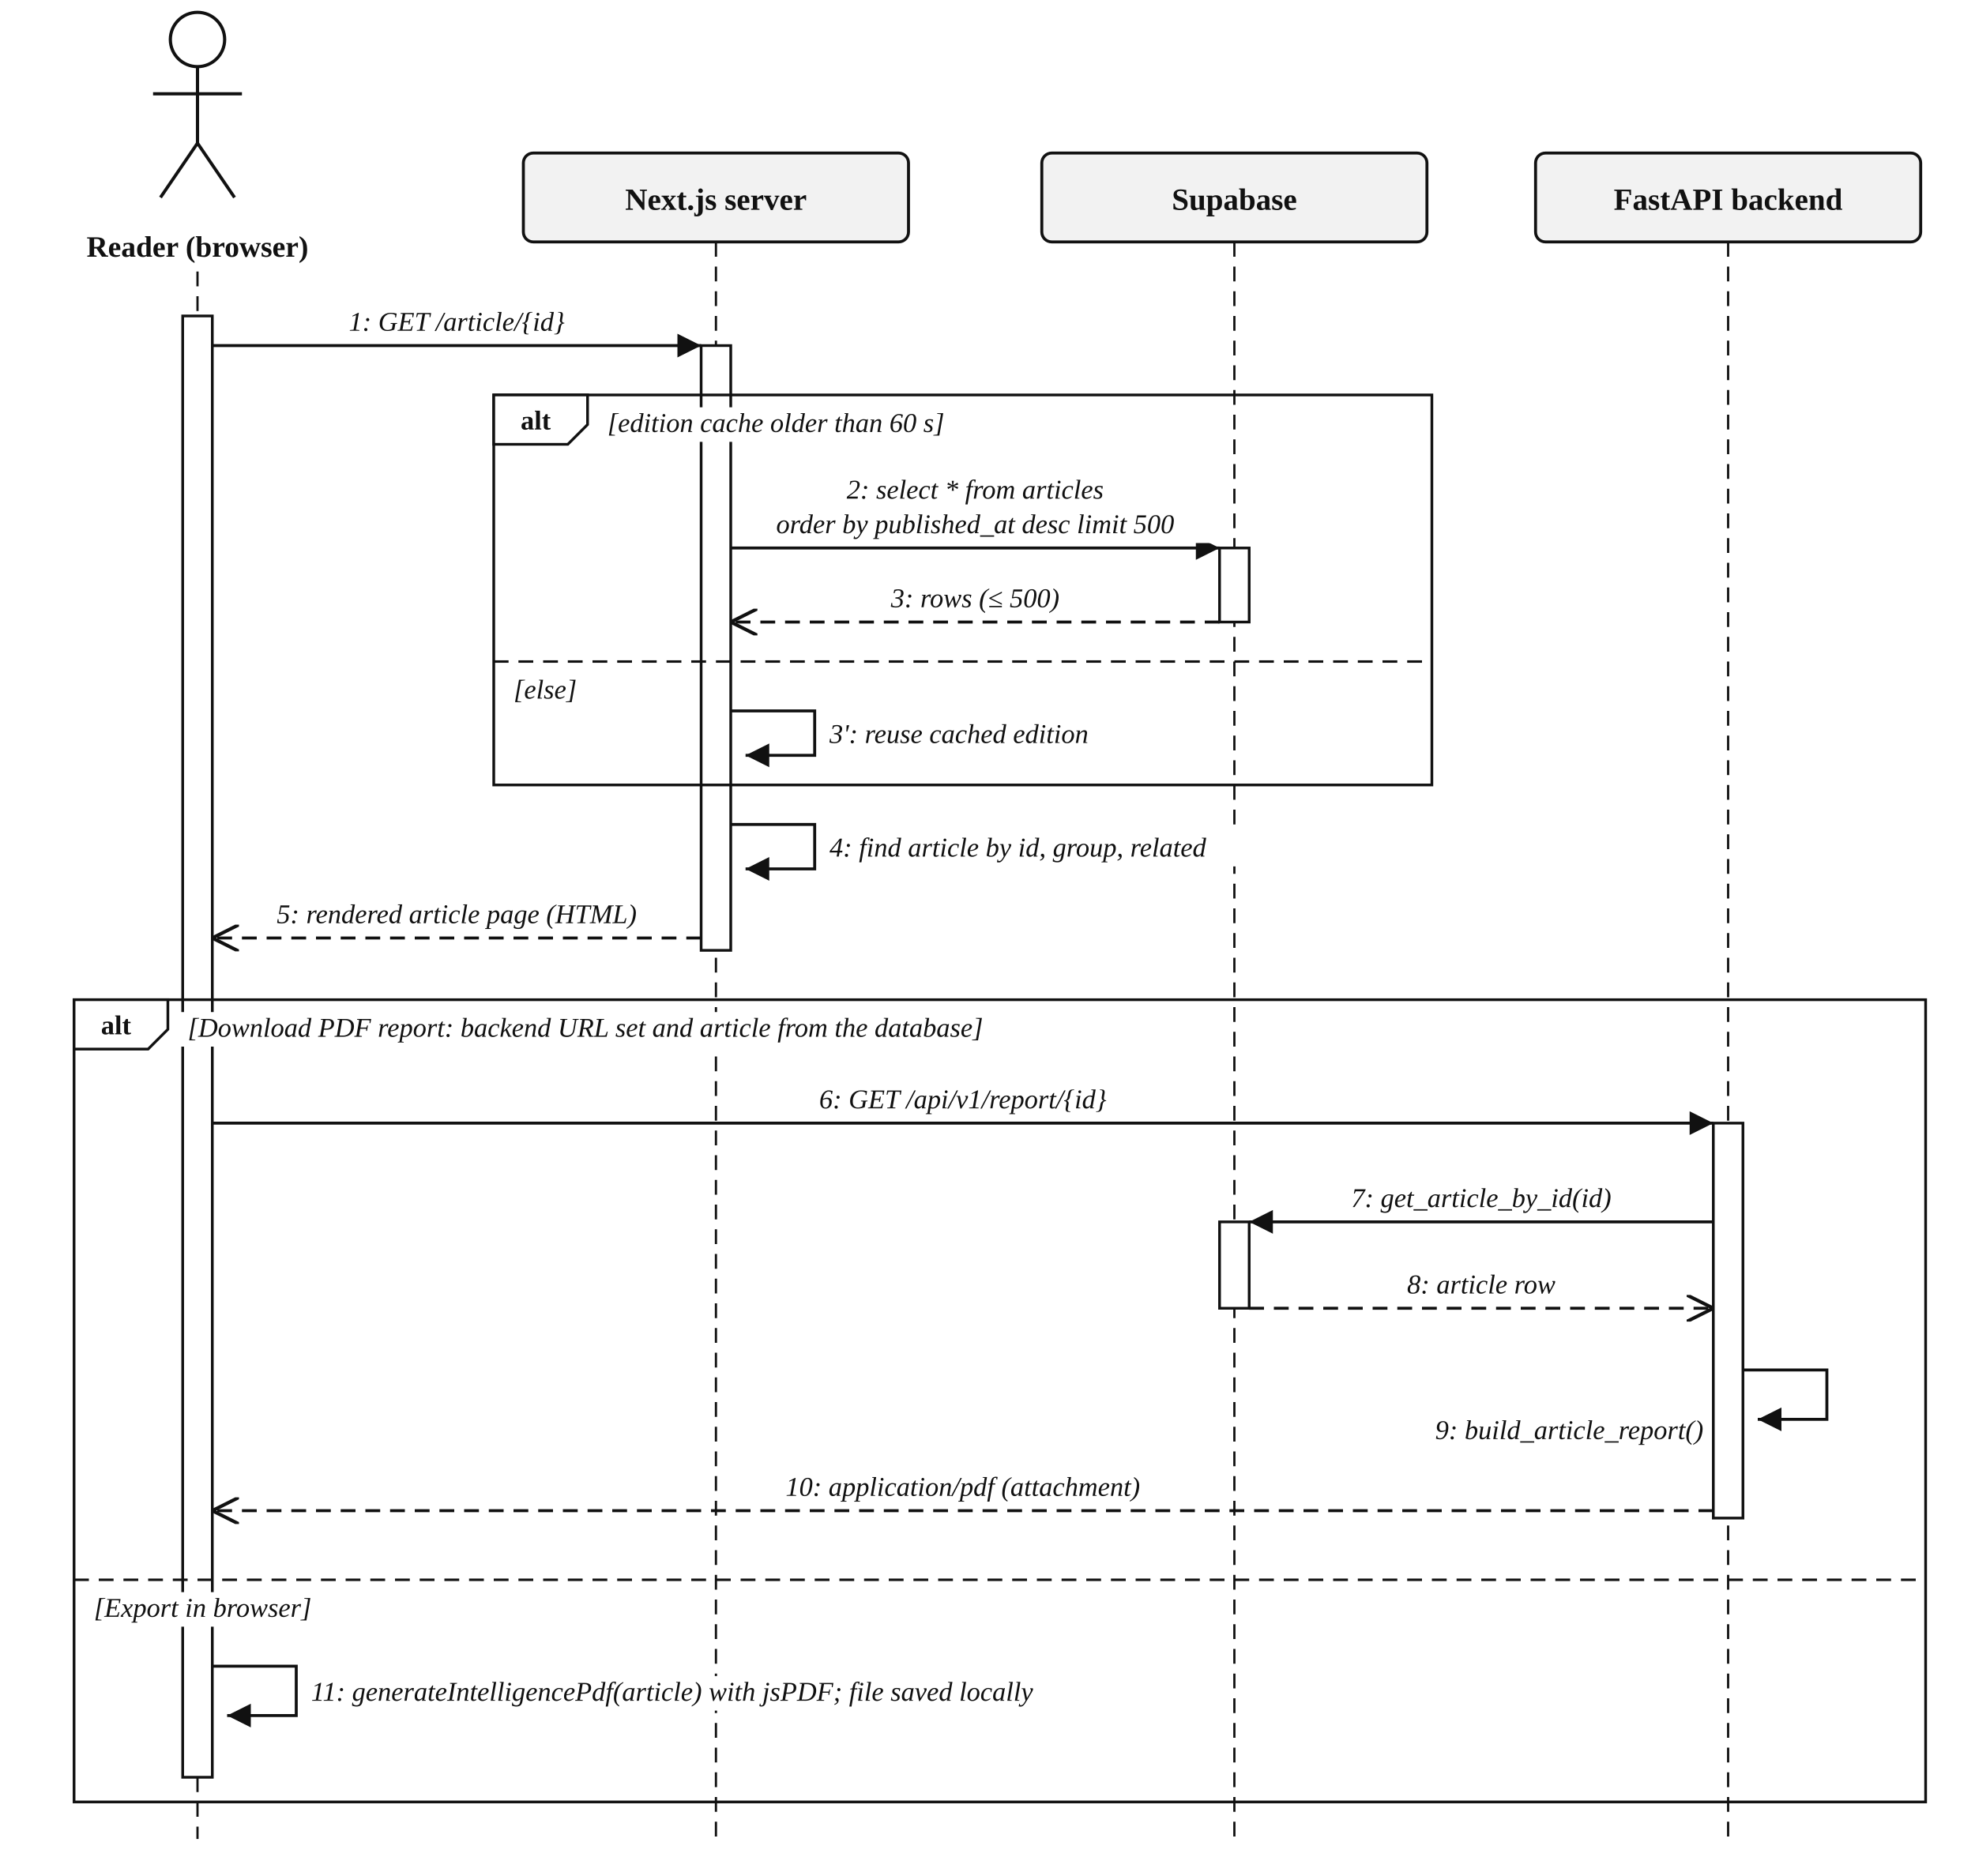
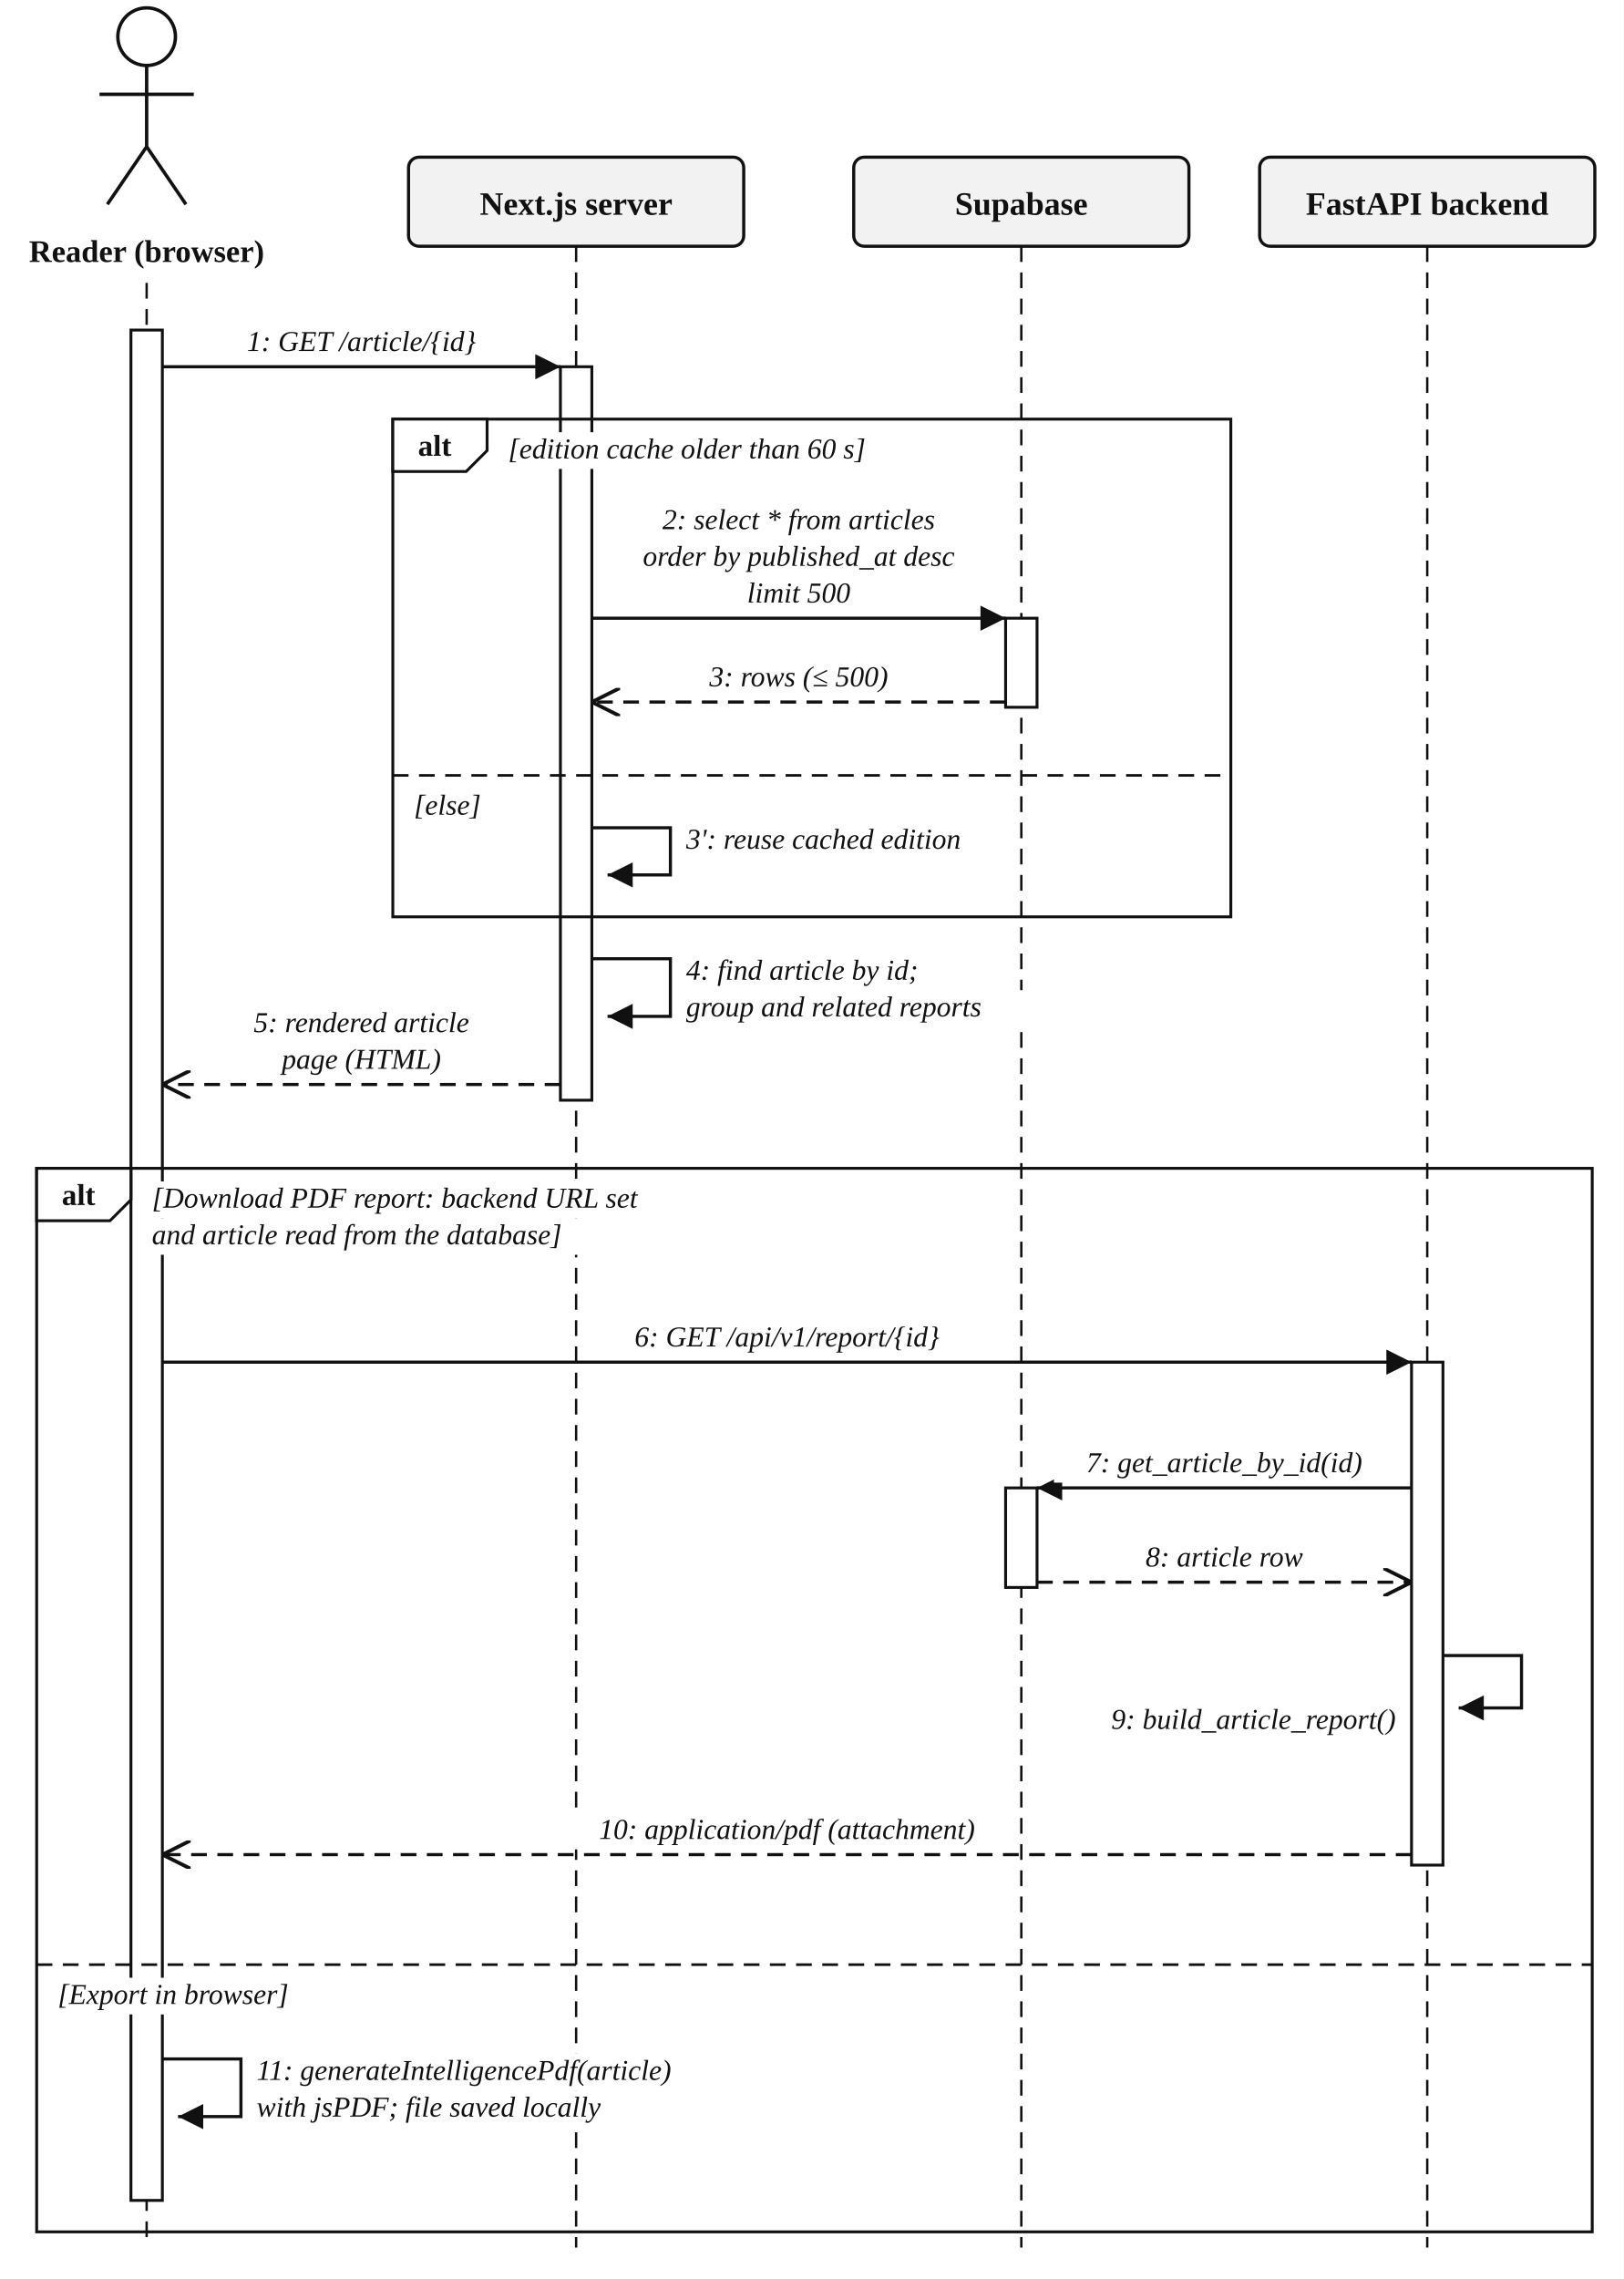
- <svg xmlns="http://www.w3.org/2000/svg" viewBox="0 0 800 760" width="800" height="760">
+ <svg xmlns="http://www.w3.org/2000/svg" viewBox="0 0 620 870" width="620" height="870">
  <defs>
    <marker id="open" viewBox="0 0 10 10" refX="10" refY="5" markerWidth="9" markerHeight="9" orient="auto-start-reverse">
      <path d="M0,0 L10,5 L0,10" fill="none" stroke="#111" stroke-width="1.3" />
    </marker>
    <marker id="solid" viewBox="0 0 10 10" refX="10" refY="5" markerWidth="8" markerHeight="8" orient="auto-start-reverse">
      <path d="M0,0 L10,5 L0,10 z" fill="#111" />
    </marker>
    <marker id="diamond" viewBox="0 0 16 10" refX="16" refY="5" markerWidth="16" markerHeight="10" markerUnits="userSpaceOnUse" orient="auto-start-reverse">
      <path d="M0,5 L8,0 L16,5 L8,10 z" fill="#111" />
    </marker>
  </defs>
  <rect width="100%" height="100%" fill="white" />
-   <circle cx="80" cy="16" r="11" fill="white" stroke="#111" stroke-width="1.3" />
-   <polyline points="80,27 80,58" fill="none" stroke="#111" stroke-width="1.3" />
-   <polyline points="62,38 98,38" fill="none" stroke="#111" stroke-width="1.3" />
-   <polyline points="80,58 65,80" fill="none" stroke="#111" stroke-width="1.3" />
-   <polyline points="80,58 95,80" fill="none" stroke="#111" stroke-width="1.3" />
-   <text x="80" y="104" font-size="12" text-anchor="middle" font-weight="bold" font-style="normal" font-family="Liberation Serif, Times New Roman, serif" fill="#111">Reader (browser)</text>
-   <rect x="212" y="62" width="156" height="36" rx="4" fill="#f2f2f2" stroke="#111" stroke-width="1.2" />
-   <text x="290" y="85" font-size="12.5" text-anchor="middle" font-weight="bold" font-style="normal" font-family="Liberation Serif, Times New Roman, serif" fill="#111">Next.js server</text>
-   <rect x="422" y="62" width="156" height="36" rx="4" fill="#f2f2f2" stroke="#111" stroke-width="1.2" />
-   <text x="500" y="85" font-size="12.5" text-anchor="middle" font-weight="bold" font-style="normal" font-family="Liberation Serif, Times New Roman, serif" fill="#111">Supabase</text>
-   <rect x="622" y="62" width="156" height="36" rx="4" fill="#f2f2f2" stroke="#111" stroke-width="1.2" />
-   <text x="700" y="85" font-size="12.5" text-anchor="middle" font-weight="bold" font-style="normal" font-family="Liberation Serif, Times New Roman, serif" fill="#111">FastAPI backend</text>
-   <polyline points="80,110 80,745" fill="none" stroke="#111" stroke-width="0.9" stroke-dasharray="6 4" />
-   <polyline points="290,98 290,745" fill="none" stroke="#111" stroke-width="0.9" stroke-dasharray="6 4" />
-   <polyline points="500,98 500,745" fill="none" stroke="#111" stroke-width="0.9" stroke-dasharray="6 4" />
-   <polyline points="700,98 700,745" fill="none" stroke="#111" stroke-width="0.9" stroke-dasharray="6 4" />
-   <rect x="74" y="128" width="12" height="592" rx="0" fill="white" stroke="#111" stroke-width="1.1" />
-   <rect x="284" y="140" width="12" height="245" rx="0" fill="white" stroke="#111" stroke-width="1.1" />
-   <polyline points="86,140 284,140" fill="none" stroke="#111" stroke-width="1.2" marker-end="url(#solid)" />
-   <rect x="130.3" y="124" width="109.4" height="14" fill="white" />
-   <text x="185.0" y="134" font-size="11" text-anchor="middle" font-weight="normal" font-style="italic" font-family="Liberation Serif, Times New Roman, serif" fill="#111">1: GET /article/{id}</text>
-   <rect x="200" y="160" width="380" height="158" rx="0" fill="none" stroke="#111" stroke-width="1.1" />
-   <polygon points="200,160 238,160 238,172 230,180 200,180" fill="white" stroke="#111" stroke-width="1.1" />
-   <text x="217" y="174" font-size="11" text-anchor="middle" font-weight="bold" font-style="normal" font-family="Liberation Serif, Times New Roman, serif" fill="#111">alt</text>
-   <rect x="243" y="165" width="166.27" height="14" fill="white" />
-   <text x="246" y="175" font-size="11" text-anchor="start" font-weight="normal" font-style="italic" font-family="Liberation Serif, Times New Roman, serif" fill="#111">[edition cache older than 60 s]</text>
-   <polyline points="200,268 580,268" fill="none" stroke="#111" stroke-width="1" stroke-dasharray="6 4" />
-   <rect x="205" y="273" width="37.02" height="14" fill="white" />
-   <text x="208" y="283" font-size="11" text-anchor="start" font-weight="normal" font-style="italic" font-family="Liberation Serif, Times New Roman, serif" fill="#111">[else]</text>
-   <rect x="494" y="222" width="12" height="30" rx="0" fill="white" stroke="#111" stroke-width="1.1" />
-   <polyline points="296,222 494,222" fill="none" stroke="#111" stroke-width="1.2" marker-end="url(#solid)" />
-   <rect x="327.375" y="192" width="135.25" height="14" fill="white" />
-   <text x="395.0" y="202" font-size="11" text-anchor="middle" font-weight="normal" font-style="italic" font-family="Liberation Serif, Times New Roman, serif" fill="#111">2: select * from articles</text>
-   <rect x="298.94" y="206" width="192.12" height="14" fill="white" />
-   <text x="395.0" y="216" font-size="11" text-anchor="middle" font-weight="normal" font-style="italic" font-family="Liberation Serif, Times New Roman, serif" fill="#111">order by published_at desc limit 500</text>
-   <polyline points="494,252 296,252" fill="none" stroke="#111" stroke-width="1.2" stroke-dasharray="6 4" marker-end="url(#open)" />
-   <rect x="353.225" y="236" width="83.55" height="14" fill="white" />
-   <text x="395.0" y="246" font-size="11" text-anchor="middle" font-weight="normal" font-style="italic" font-family="Liberation Serif, Times New Roman, serif" fill="#111">3: rows (≤ 500)</text>
-   <polyline points="296,288 330,288 330,306 302,306" fill="none" stroke="#111" stroke-width="1.2" marker-end="url(#solid)" />
-   <rect x="333" y="291.0" width="130.08" height="14" fill="white" />
-   <text x="336" y="301.0" font-size="11" text-anchor="start" font-weight="normal" font-style="italic" font-family="Liberation Serif, Times New Roman, serif" fill="#111">3': reuse cached edition</text>
-   <polyline points="296,334 330,334 330,352 302,352" fill="none" stroke="#111" stroke-width="1.2" marker-end="url(#solid)" />
-   <rect x="333" y="337.0" width="197.29" height="14" fill="white" />
-   <text x="336" y="347.0" font-size="11" text-anchor="start" font-weight="normal" font-style="italic" font-family="Liberation Serif, Times New Roman, serif" fill="#111">4: find article by id, group, related</text>
-   <polyline points="284,380 86,380" fill="none" stroke="#111" stroke-width="1.2" stroke-dasharray="6 4" marker-end="url(#open)" />
-   <rect x="101.865" y="364" width="166.27" height="14" fill="white" />
-   <text x="185.0" y="374" font-size="11" text-anchor="middle" font-weight="normal" font-style="italic" font-family="Liberation Serif, Times New Roman, serif" fill="#111">5: rendered article page (HTML)</text>
-   <rect x="30" y="405" width="750" height="325" rx="0" fill="none" stroke="#111" stroke-width="1.1" />
-   <polygon points="30,405 68,405 68,417 60,425 30,425" fill="white" stroke="#111" stroke-width="1.1" />
-   <text x="47" y="419" font-size="11" text-anchor="middle" font-weight="bold" font-style="normal" font-family="Liberation Serif, Times New Roman, serif" fill="#111">alt</text>
-   <rect x="73" y="410" width="357.56" height="14" fill="white" />
-   <text x="76" y="420" font-size="11" text-anchor="start" font-weight="normal" font-style="italic" font-family="Liberation Serif, Times New Roman, serif" fill="#111">[Download PDF report: backend URL set and article from the database]</text>
-   <polyline points="30,640 780,640" fill="none" stroke="#111" stroke-width="1" stroke-dasharray="6 4" />
-   <rect x="35" y="645" width="104.23" height="14" fill="white" />
-   <text x="38" y="655" font-size="11" text-anchor="start" font-weight="normal" font-style="italic" font-family="Liberation Serif, Times New Roman, serif" fill="#111">[Export in browser]</text>
-   <rect x="694" y="455" width="12" height="160" rx="0" fill="white" stroke="#111" stroke-width="1.1" />
-   <polyline points="86,455 694,455" fill="none" stroke="#111" stroke-width="1.2" marker-end="url(#solid)" />
-   <rect x="319.79" y="439" width="140.42" height="14" fill="white" />
-   <text x="390.0" y="449" font-size="11" text-anchor="middle" font-weight="normal" font-style="italic" font-family="Liberation Serif, Times New Roman, serif" fill="#111">6: GET /api/v1/report/{id}</text>
-   <rect x="494" y="495" width="12" height="35" rx="0" fill="white" stroke="#111" stroke-width="1.1" />
-   <polyline points="694,495 506,495" fill="none" stroke="#111" stroke-width="1.2" marker-end="url(#solid)" />
-   <rect x="534.96" y="479" width="130.08" height="14" fill="white" />
-   <text x="600.0" y="489" font-size="11" text-anchor="middle" font-weight="normal" font-style="italic" font-family="Liberation Serif, Times New Roman, serif" fill="#111">7: get_article_by_id(id)</text>
-   <polyline points="506,530 694,530" fill="none" stroke="#111" stroke-width="1.2" stroke-dasharray="6 4" marker-end="url(#open)" />
-   <rect x="560.81" y="514" width="78.38" height="14" fill="white" />
-   <text x="600.0" y="524" font-size="11" text-anchor="middle" font-weight="normal" font-style="italic" font-family="Liberation Serif, Times New Roman, serif" fill="#111">8: article row</text>
-   <polyline points="706,555 740,555 740,575 712,575" fill="none" stroke="#111" stroke-width="1.2" marker-end="url(#solid)" />
-   <rect x="557.75" y="573" width="135.25" height="14" fill="white" />
-   <text x="690" y="583" font-size="11" text-anchor="end" font-weight="normal" font-style="italic" font-family="Liberation Serif, Times New Roman, serif" fill="#111">9: build_article_report()</text>
-   <polyline points="694,612 86,612" fill="none" stroke="#111" stroke-width="1.2" stroke-dasharray="6 4" marker-end="url(#open)" />
-   <rect x="304.28" y="596" width="171.44" height="14" fill="white" />
-   <text x="390.0" y="606" font-size="11" text-anchor="middle" font-weight="normal" font-style="italic" font-family="Liberation Serif, Times New Roman, serif" fill="#111">10: application/pdf (attachment)</text>
-   <polyline points="86,675 120,675 120,695 92,695" fill="none" stroke="#111" stroke-width="1.2" marker-end="url(#solid)" />
-   <rect x="123" y="679.0" width="352.39" height="14" fill="white" />
-   <text x="126" y="689.0" font-size="11" text-anchor="start" font-weight="normal" font-style="italic" font-family="Liberation Serif, Times New Roman, serif" fill="#111">11: generateIntelligencePdf(article) with jsPDF; file saved locally</text>
+   <circle cx="56" cy="14" r="11" fill="white" stroke="#111" stroke-width="1.3" />
+   <polyline points="56,25 56,56" fill="none" stroke="#111" stroke-width="1.3" />
+   <polyline points="38,36 74,36" fill="none" stroke="#111" stroke-width="1.3" />
+   <polyline points="56,56 41,78" fill="none" stroke="#111" stroke-width="1.3" />
+   <polyline points="56,56 71,78" fill="none" stroke="#111" stroke-width="1.3" />
+   <text x="56" y="100" font-size="12" text-anchor="middle" font-weight="bold" font-style="normal" font-family="Liberation Serif, Times New Roman, serif" fill="#111">Reader (browser)</text>
+   <rect x="156" y="60" width="128" height="34" rx="4" fill="#f2f2f2" stroke="#111" stroke-width="1.2" />
+   <text x="220" y="82" font-size="12.5" text-anchor="middle" font-weight="bold" font-style="normal" font-family="Liberation Serif, Times New Roman, serif" fill="#111">Next.js server</text>
+   <rect x="326" y="60" width="128" height="34" rx="4" fill="#f2f2f2" stroke="#111" stroke-width="1.2" />
+   <text x="390" y="82" font-size="12.5" text-anchor="middle" font-weight="bold" font-style="normal" font-family="Liberation Serif, Times New Roman, serif" fill="#111">Supabase</text>
+   <rect x="481" y="60" width="128" height="34" rx="4" fill="#f2f2f2" stroke="#111" stroke-width="1.2" />
+   <text x="545" y="82" font-size="12.5" text-anchor="middle" font-weight="bold" font-style="normal" font-family="Liberation Serif, Times New Roman, serif" fill="#111">FastAPI backend</text>
+   <polyline points="56,108 56,858" fill="none" stroke="#111" stroke-width="0.9" stroke-dasharray="6 4" />
+   <polyline points="220,94 220,858" fill="none" stroke="#111" stroke-width="0.9" stroke-dasharray="6 4" />
+   <polyline points="390,94 390,858" fill="none" stroke="#111" stroke-width="0.9" stroke-dasharray="6 4" />
+   <polyline points="545,94 545,858" fill="none" stroke="#111" stroke-width="0.9" stroke-dasharray="6 4" />
+   <rect x="50" y="126" width="12" height="714" rx="0" fill="white" stroke="#111" stroke-width="1.1" />
+   <rect x="214" y="140" width="12" height="280" rx="0" fill="white" stroke="#111" stroke-width="1.1" />
+   <polyline points="62,140 214,140" fill="none" stroke="#111" stroke-width="1.2" marker-end="url(#solid)" />
+   <rect x="83.3" y="124" width="109.4" height="14" fill="white" />
+   <text x="138.0" y="134" font-size="11" text-anchor="middle" font-weight="normal" font-style="italic" font-family="Liberation Serif, Times New Roman, serif" fill="#111">1: GET /article/{id}</text>
+   <rect x="150" y="160" width="320" height="190" rx="0" fill="none" stroke="#111" stroke-width="1.1" />
+   <polygon points="150,160 186,160 186,172 178,180 150,180" fill="white" stroke="#111" stroke-width="1.1" />
+   <text x="166" y="174" font-size="11.5" text-anchor="middle" font-weight="bold" font-style="normal" font-family="Liberation Serif, Times New Roman, serif" fill="#111">alt</text>
+   <rect x="191" y="165" width="166.27" height="14" fill="white" />
+   <text x="194" y="175" font-size="11" text-anchor="start" font-weight="normal" font-style="italic" font-family="Liberation Serif, Times New Roman, serif" fill="#111">[edition cache older than 60 s]</text>
+   <polyline points="150,296 470,296" fill="none" stroke="#111" stroke-width="1" stroke-dasharray="6 4" />
+   <rect x="155" y="301" width="37.02" height="14" fill="white" />
+   <text x="158" y="311" font-size="11" text-anchor="start" font-weight="normal" font-style="italic" font-family="Liberation Serif, Times New Roman, serif" fill="#111">[else]</text>
+   <rect x="384" y="236" width="12" height="34" rx="0" fill="white" stroke="#111" stroke-width="1.1" />
+   <polyline points="226,236 384,236" fill="none" stroke="#111" stroke-width="1.2" marker-end="url(#solid)" />
+   <rect x="237.375" y="192" width="135.25" height="14" fill="white" />
+   <text x="305.0" y="202" font-size="11" text-anchor="middle" font-weight="normal" font-style="italic" font-family="Liberation Serif, Times New Roman, serif" fill="#111">2: select * from articles</text>
+   <rect x="234.79" y="206" width="140.42" height="14" fill="white" />
+   <text x="305.0" y="216" font-size="11" text-anchor="middle" font-weight="normal" font-style="italic" font-family="Liberation Serif, Times New Roman, serif" fill="#111">order by published_at desc</text>
+   <rect x="278.735" y="220" width="52.53" height="14" fill="white" />
+   <text x="305.0" y="230" font-size="11" text-anchor="middle" font-weight="normal" font-style="italic" font-family="Liberation Serif, Times New Roman, serif" fill="#111">limit 500</text>
+   <polyline points="384,268 226,268" fill="none" stroke="#111" stroke-width="1.2" stroke-dasharray="6 4" marker-end="url(#open)" />
+   <rect x="263.225" y="252" width="83.55" height="14" fill="white" />
+   <text x="305.0" y="262" font-size="11" text-anchor="middle" font-weight="normal" font-style="italic" font-family="Liberation Serif, Times New Roman, serif" fill="#111">3: rows (≤ 500)</text>
+   <polyline points="226,316 256,316 256,334 232,334" fill="none" stroke="#111" stroke-width="1.2" marker-end="url(#solid)" />
+   <rect x="259" y="314" width="130.08" height="14" fill="white" />
+   <text x="262" y="324" font-size="11" text-anchor="start" font-weight="normal" font-style="italic" font-family="Liberation Serif, Times New Roman, serif" fill="#111">3': reuse cached edition</text>
+   <polyline points="226,366 256,366 256,388 232,388" fill="none" stroke="#111" stroke-width="1.2" marker-end="url(#solid)" />
+   <rect x="259" y="364" width="119.74" height="14" fill="white" />
+   <text x="262" y="374" font-size="11" text-anchor="start" font-weight="normal" font-style="italic" font-family="Liberation Serif, Times New Roman, serif" fill="#111">4: find article by id;</text>
+   <rect x="259" y="378" width="135.25" height="14" fill="white" />
+   <text x="262" y="388" font-size="11" text-anchor="start" font-weight="normal" font-style="italic" font-family="Liberation Serif, Times New Roman, serif" fill="#111">group and related reports</text>
+   <polyline points="214,414 62,414" fill="none" stroke="#111" stroke-width="1.2" stroke-dasharray="6 4" marker-end="url(#open)" />
+   <rect x="85.885" y="384" width="104.23" height="14" fill="white" />
+   <text x="138.0" y="394" font-size="11" text-anchor="middle" font-weight="normal" font-style="italic" font-family="Liberation Serif, Times New Roman, serif" fill="#111">5: rendered article</text>
+   <rect x="106.565" y="398" width="62.87" height="14" fill="white" />
+   <text x="138.0" y="408" font-size="11" text-anchor="middle" font-weight="normal" font-style="italic" font-family="Liberation Serif, Times New Roman, serif" fill="#111">page (HTML)</text>
+   <rect x="14" y="446" width="594" height="406" rx="0" fill="none" stroke="#111" stroke-width="1.1" />
+   <polygon points="14,446 50,446 50,458 42,466 14,466" fill="white" stroke="#111" stroke-width="1.1" />
+   <text x="30" y="460" font-size="11.5" text-anchor="middle" font-weight="bold" font-style="normal" font-family="Liberation Serif, Times New Roman, serif" fill="#111">alt</text>
+   <rect x="55" y="451" width="197.29" height="14" fill="white" />
+   <text x="58" y="461" font-size="11" text-anchor="start" font-weight="normal" font-style="italic" font-family="Liberation Serif, Times New Roman, serif" fill="#111">[Download PDF report: backend URL set</text>
+   <rect x="55" y="465" width="186.95" height="14" fill="white" />
+   <text x="58" y="475" font-size="11" text-anchor="start" font-weight="normal" font-style="italic" font-family="Liberation Serif, Times New Roman, serif" fill="#111">and article read from the database]</text>
+   <polyline points="14,750 608,750" fill="none" stroke="#111" stroke-width="1" stroke-dasharray="6 4" />
+   <rect x="19" y="755" width="104.23" height="14" fill="white" />
+   <text x="22" y="765" font-size="11" text-anchor="start" font-weight="normal" font-style="italic" font-family="Liberation Serif, Times New Roman, serif" fill="#111">[Export in browser]</text>
+   <rect x="539" y="520" width="12" height="192" rx="0" fill="white" stroke="#111" stroke-width="1.1" />
+   <polyline points="62,520 539,520" fill="none" stroke="#111" stroke-width="1.2" marker-end="url(#solid)" />
+   <rect x="230.29" y="504" width="140.42" height="14" fill="white" />
+   <text x="300.5" y="514" font-size="11" text-anchor="middle" font-weight="normal" font-style="italic" font-family="Liberation Serif, Times New Roman, serif" fill="#111">6: GET /api/v1/report/{id}</text>
+   <rect x="384" y="568" width="12" height="38" rx="0" fill="white" stroke="#111" stroke-width="1.1" />
+   <polyline points="539,568 396,568" fill="none" stroke="#111" stroke-width="1.2" marker-end="url(#solid)" />
+   <rect x="402.46" y="552" width="130.08" height="14" fill="white" />
+   <text x="467.5" y="562" font-size="11" text-anchor="middle" font-weight="normal" font-style="italic" font-family="Liberation Serif, Times New Roman, serif" fill="#111">7: get_article_by_id(id)</text>
+   <polyline points="396,604 539,604" fill="none" stroke="#111" stroke-width="1.2" stroke-dasharray="6 4" marker-end="url(#open)" />
+   <rect x="428.31" y="588" width="78.38" height="14" fill="white" />
+   <text x="467.5" y="598" font-size="11" text-anchor="middle" font-weight="normal" font-style="italic" font-family="Liberation Serif, Times New Roman, serif" fill="#111">8: article row</text>
+   <polyline points="551,632 581,632 581,652 557,652" fill="none" stroke="#111" stroke-width="1.2" marker-end="url(#solid)" />
+   <rect x="400.75" y="650" width="135.25" height="14" fill="white" />
+   <text x="533" y="660" font-size="11" text-anchor="end" font-weight="normal" font-style="italic" font-family="Liberation Serif, Times New Roman, serif" fill="#111">9: build_article_report()</text>
+   <polyline points="539,708 62,708" fill="none" stroke="#111" stroke-width="1.2" stroke-dasharray="6 4" marker-end="url(#open)" />
+   <rect x="214.78" y="692" width="171.44" height="14" fill="white" />
+   <text x="300.5" y="702" font-size="11" text-anchor="middle" font-weight="normal" font-style="italic" font-family="Liberation Serif, Times New Roman, serif" fill="#111">10: application/pdf (attachment)</text>
+   <polyline points="62,786 92,786 92,808 68,808" fill="none" stroke="#111" stroke-width="1.2" marker-end="url(#solid)" />
+   <rect x="95" y="784" width="192.12" height="14" fill="white" />
+   <text x="98" y="794" font-size="11" text-anchor="start" font-weight="normal" font-style="italic" font-family="Liberation Serif, Times New Roman, serif" fill="#111">11: generateIntelligencePdf(article)</text>
+   <rect x="95" y="798" width="161.1" height="14" fill="white" />
+   <text x="98" y="808" font-size="11" text-anchor="start" font-weight="normal" font-style="italic" font-family="Liberation Serif, Times New Roman, serif" fill="#111">with jsPDF; file saved locally</text>
</svg>
